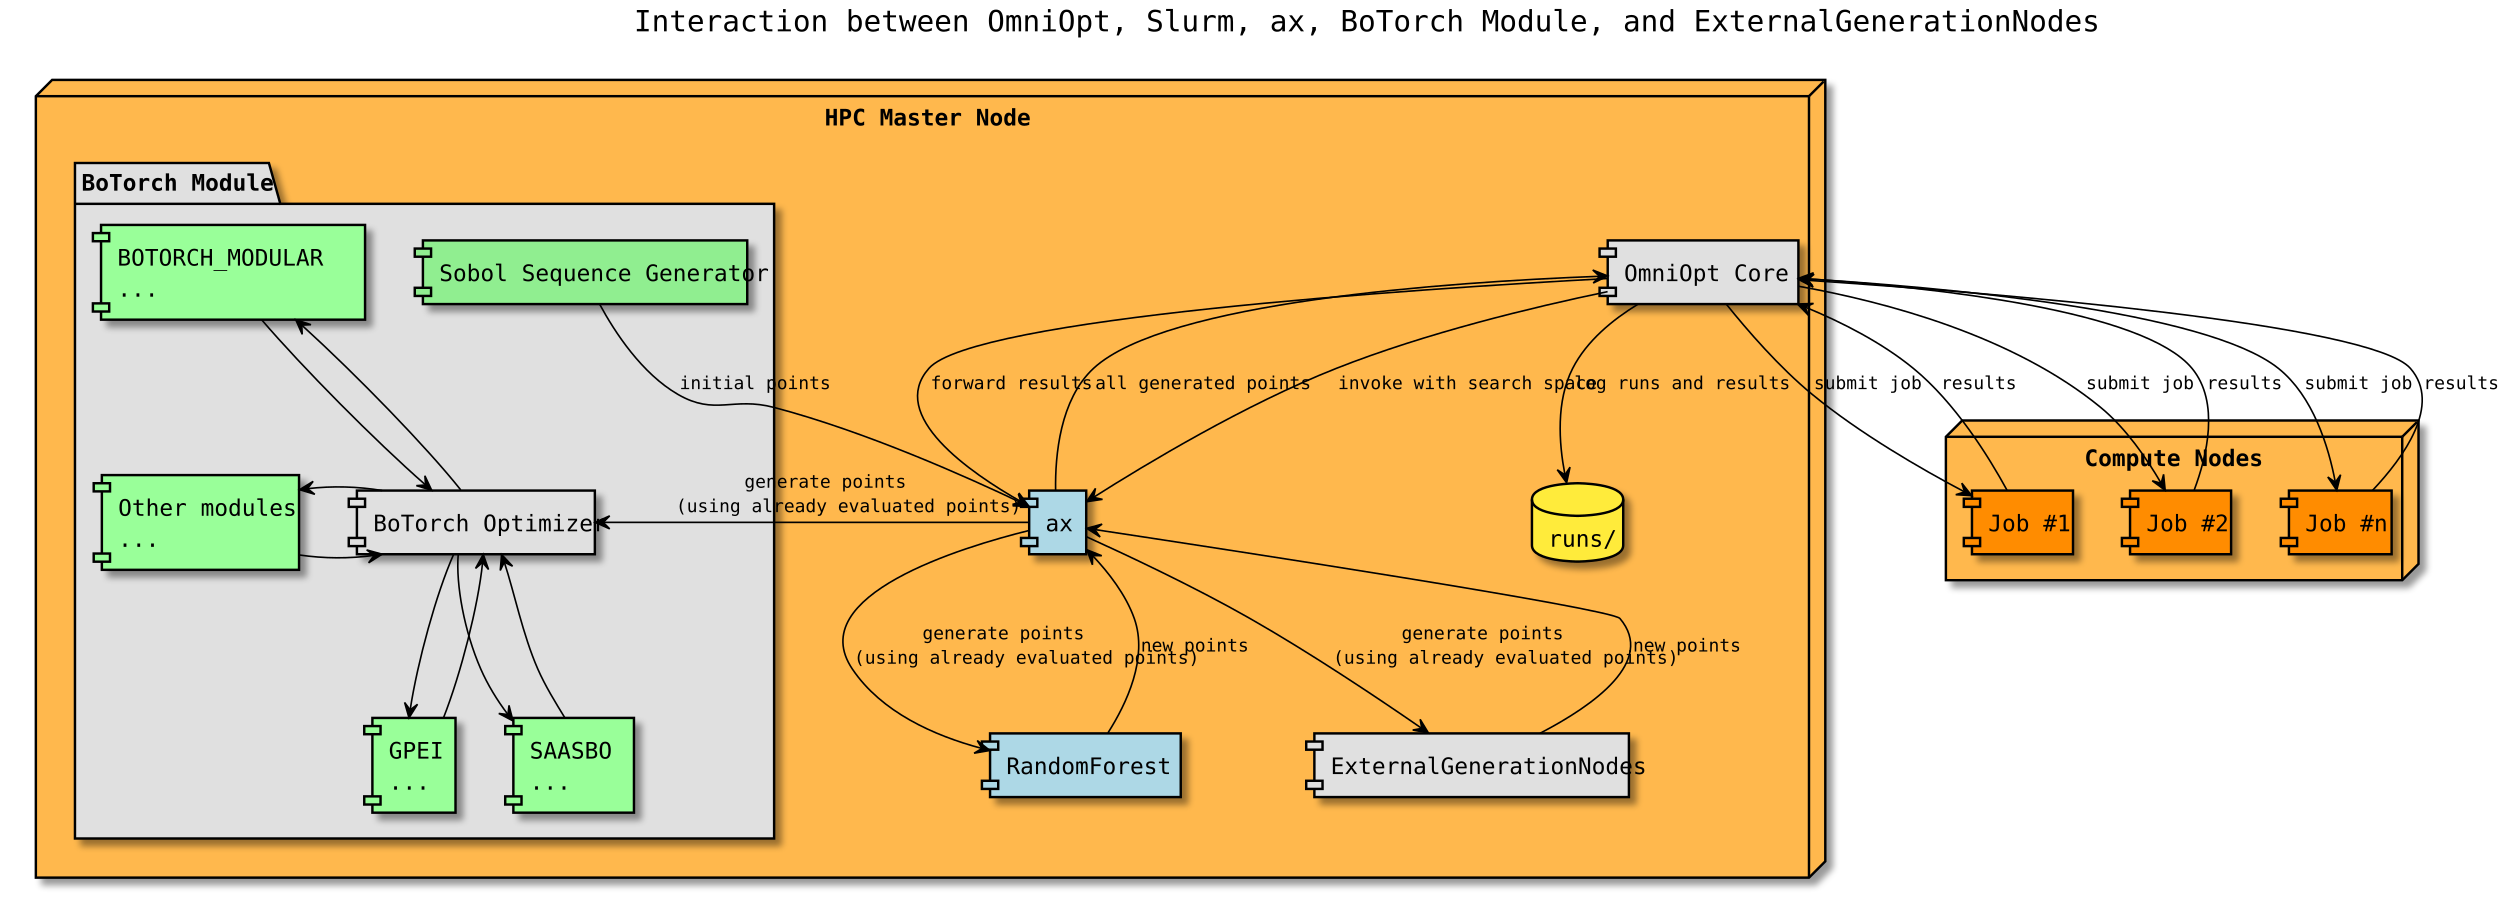
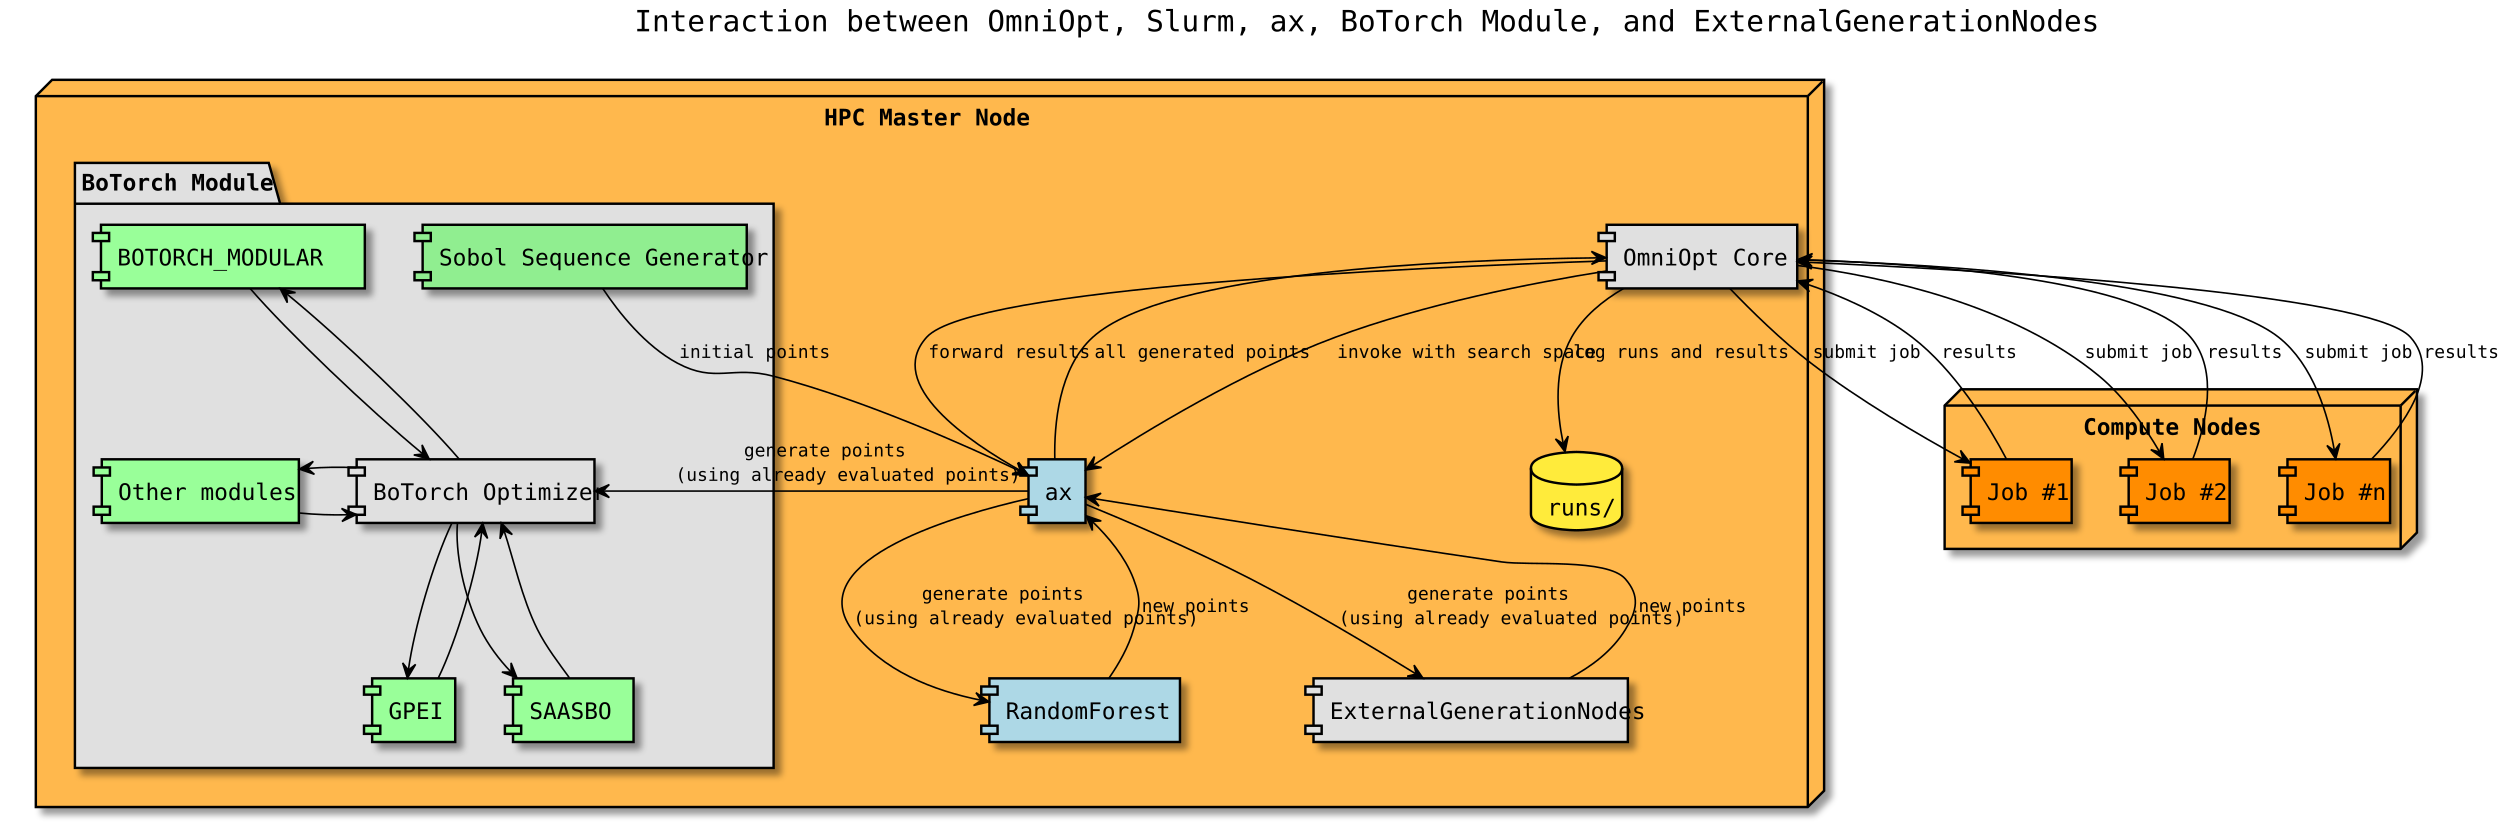
- <svg xmlns="http://www.w3.org/2000/svg" contentScriptType="application/ecmascript" contentStyleType="text/css" height="550px" preserveAspectRatio="none" style="width:1534px;height:550px;" version="1.1" viewBox="0 0 1534 550" width="1534px" zoomAndPan="magnify">
+ <svg xmlns="http://www.w3.org/2000/svg" contentScriptType="application/ecmascript" contentStyleType="text/css" height="507px" preserveAspectRatio="none" style="width:1535px;height:507px;" version="1.1" viewBox="0 0 1535 507" width="1535px" zoomAndPan="magnify">
  <defs>
-     <filter height="300%" id="f10lkerptmbu5" width="300%" x="-1" y="-1">
+     <filter height="300%" id="ftxwsh15ppw55" width="300%" x="-1" y="-1">
      <feGaussianBlur result="blurOut" stdDeviation="2.0" />
      <feColorMatrix in="blurOut" result="blurOut2" type="matrix" values="0 0 0 0 0 0 0 0 0 0 0 0 0 0 0 0 0 0 .4 0" />
      <feOffset dx="4.0" dy="4.0" in="blurOut2" result="blurOut3" />
      <feBlend in="SourceGraphic" in2="blurOut3" mode="normal" />
    </filter>
  </defs>
  <g>
-     <text fill="#000000" font-family="Monospace" font-size="18" lengthAdjust="spacingAndGlyphs" textLength="763" x="389" y="19.242">Interaction between OmniOpt, Slurm, ax, BoTorch Module, and ExternalGenerationNodes</text>
-     <polygon fill="#FFB84D" filter="url(#f10lkerptmbu5)" points="22,59.016,32,49.016,1120,49.016,1120,528.516,1110,538.516,22,538.516,22,59.016" style="stroke: #000000; stroke-width: 1.5;" />
+     <text fill="#000000" font-family="Monospace" font-size="18" lengthAdjust="spacingAndGlyphs" textLength="763" x="389.5" y="19.242">Interaction between OmniOpt, Slurm, ax, BoTorch Module, and ExternalGenerationNodes</text>
+     <polygon fill="#FFB84D" filter="url(#ftxwsh15ppw55)" points="22,59.016,32,49.016,1120,49.016,1120,485.516,1110,495.516,22,495.516,22,59.016" style="stroke: #000000; stroke-width: 1.5;" />
    <line style="stroke: #000000; stroke-width: 1.5;" x1="1110" x2="1119" y1="59.016" y2="50.016" />
    <line style="stroke: #000000; stroke-width: 1.5;" x1="22" x2="1110" y1="59.016" y2="59.016" />
-     <line style="stroke: #000000; stroke-width: 1.5;" x1="1110" x2="1110" y1="59.016" y2="538.516" />
+     <line style="stroke: #000000; stroke-width: 1.5;" x1="1110" x2="1110" y1="59.016" y2="495.516" />
    <text fill="#000000" font-family="Monospace" font-size="14" font-weight="bold" lengthAdjust="spacingAndGlyphs" textLength="122" x="506" y="76.982">HPC Master Node</text>
-     <polygon fill="#E0E0E0" filter="url(#f10lkerptmbu5)" points="46,100.016,165,100.016,172,125.084,475,125.084,475,514.516,46,514.516,46,100.016" style="stroke: #000000; stroke-width: 1.5;" />
+     <polygon fill="#E0E0E0" filter="url(#ftxwsh15ppw55)" points="46,100.016,165,100.016,172,125.084,475,125.084,475,471.516,46,471.516,46,100.016" style="stroke: #000000; stroke-width: 1.5;" />
    <line style="stroke: #000000; stroke-width: 1.5;" x1="46" x2="172" y1="125.084" y2="125.084" />
    <text fill="#000000" font-family="Monospace" font-size="14" font-weight="bold" lengthAdjust="spacingAndGlyphs" textLength="113" x="50" y="116.982">BoTorch Module</text>
-     <polygon fill="#FFB84D" filter="url(#f10lkerptmbu5)" points="1194,268.016,1204,258.016,1484,258.016,1484,346.016,1474,356.016,1194,356.016,1194,268.016" style="stroke: #000000; stroke-width: 1.5;" />
-     <line style="stroke: #000000; stroke-width: 1.5;" x1="1474" x2="1483" y1="268.016" y2="259.016" />
-     <line style="stroke: #000000; stroke-width: 1.5;" x1="1194" x2="1474" y1="268.016" y2="268.016" />
-     <line style="stroke: #000000; stroke-width: 1.5;" x1="1474" x2="1474" y1="268.016" y2="356.016" />
-     <text fill="#000000" font-family="Monospace" font-size="14" font-weight="bold" lengthAdjust="spacingAndGlyphs" textLength="112" x="1279" y="285.982">Compute Nodes</text>
-     <rect fill="#E0E0E0" filter="url(#f10lkerptmbu5)" height="39.068" style="stroke: #000000; stroke-width: 1.5;" width="117" x="986.5" y="147.516" />
-     <rect fill="#E0E0E0" height="5" style="stroke: #000000; stroke-width: 1.5;" width="10" x="981.5" y="152.516" />
-     <rect fill="#E0E0E0" height="5" style="stroke: #000000; stroke-width: 1.5;" width="10" x="981.5" y="176.584" />
-     <text fill="#000000" font-family="Monospace" font-size="14" lengthAdjust="spacingAndGlyphs" textLength="97" x="996.5" y="172.482">OmniOpt Core</text>
-     <rect fill="#ADD8E6" filter="url(#f10lkerptmbu5)" height="39.068" style="stroke: #000000; stroke-width: 1.5;" width="35" x="631.5" y="301.016" />
-     <rect fill="#ADD8E6" height="5" style="stroke: #000000; stroke-width: 1.5;" width="10" x="626.5" y="306.016" />
-     <rect fill="#ADD8E6" height="5" style="stroke: #000000; stroke-width: 1.5;" width="10" x="626.5" y="330.084" />
-     <text fill="#000000" font-family="Monospace" font-size="14" lengthAdjust="spacingAndGlyphs" textLength="15" x="641.5" y="325.982">ax</text>
-     <rect fill="#E0E0E0" filter="url(#f10lkerptmbu5)" height="39.068" style="stroke: #000000; stroke-width: 1.5;" width="193" x="806.5" y="450.016" />
-     <rect fill="#E0E0E0" height="5" style="stroke: #000000; stroke-width: 1.5;" width="10" x="801.5" y="455.016" />
-     <rect fill="#E0E0E0" height="5" style="stroke: #000000; stroke-width: 1.5;" width="10" x="801.5" y="479.084" />
-     <text fill="#000000" font-family="Monospace" font-size="14" lengthAdjust="spacingAndGlyphs" textLength="173" x="816.5" y="474.982">ExternalGenerationNodes</text>
-     <rect fill="#ADD8E6" filter="url(#f10lkerptmbu5)" height="39.068" style="stroke: #000000; stroke-width: 1.5;" width="117" x="607.5" y="450.016" />
-     <rect fill="#ADD8E6" height="5" style="stroke: #000000; stroke-width: 1.5;" width="10" x="602.5" y="455.016" />
-     <rect fill="#ADD8E6" height="5" style="stroke: #000000; stroke-width: 1.5;" width="10" x="602.5" y="479.084" />
-     <text fill="#000000" font-family="Monospace" font-size="14" lengthAdjust="spacingAndGlyphs" textLength="97" x="617.5" y="474.982">RandomForest</text>
-     <path d="M940,306.516 C940,296.516 968,296.516 968,296.516 C968,296.516 996,296.516 996,306.516 L996,334.584 C996,344.584 968,344.584 968,344.584 C968,344.584 940,344.584 940,334.584 L940,306.516 " fill="#FFEB3B" filter="url(#f10lkerptmbu5)" style="stroke: #000000; stroke-width: 1.5;" />
-     <path d="M940,306.516 C940,316.516 968,316.516 968,316.516 C968,316.516 996,316.516 996,306.516 " fill="none" style="stroke: #000000; stroke-width: 1.5;" />
-     <text fill="#000000" font-family="Monospace" font-size="14" lengthAdjust="spacingAndGlyphs" textLength="36" x="950" y="335.482">runs/</text>
-     <rect fill="#90EE90" filter="url(#f10lkerptmbu5)" height="39.068" style="stroke: #000000; stroke-width: 1.5;" width="199" x="259.5" y="147.516" />
-     <rect fill="#90EE90" height="5" style="stroke: #000000; stroke-width: 1.5;" width="10" x="254.5" y="152.516" />
-     <rect fill="#90EE90" height="5" style="stroke: #000000; stroke-width: 1.5;" width="10" x="254.5" y="176.584" />
-     <text fill="#000000" font-family="Monospace" font-size="14" lengthAdjust="spacingAndGlyphs" textLength="179" x="269.5" y="172.482">Sobol Sequence Generator</text>
-     <rect fill="#E0E0E0" filter="url(#f10lkerptmbu5)" height="39.068" style="stroke: #000000; stroke-width: 1.5;" width="146" x="219" y="301.016" />
-     <rect fill="#E0E0E0" height="5" style="stroke: #000000; stroke-width: 1.5;" width="10" x="214" y="306.016" />
-     <rect fill="#E0E0E0" height="5" style="stroke: #000000; stroke-width: 1.5;" width="10" x="214" y="330.084" />
-     <text fill="#000000" font-family="Monospace" font-size="14" lengthAdjust="spacingAndGlyphs" textLength="126" x="229" y="325.982">BoTorch Optimizer</text>
-     <rect fill="#99FF99" filter="url(#f10lkerptmbu5)" height="58.136" style="stroke: #000000; stroke-width: 1.5;" width="162" x="62" y="138.016" />
+     <polygon fill="#FFB84D" filter="url(#ftxwsh15ppw55)" points="1194,249.016,1204,239.016,1484,239.016,1484,327.016,1474,337.016,1194,337.016,1194,249.016" style="stroke: #000000; stroke-width: 1.5;" />
+     <line style="stroke: #000000; stroke-width: 1.5;" x1="1474" x2="1483" y1="249.016" y2="240.016" />
+     <line style="stroke: #000000; stroke-width: 1.5;" x1="1194" x2="1474" y1="249.016" y2="249.016" />
+     <line style="stroke: #000000; stroke-width: 1.5;" x1="1474" x2="1474" y1="249.016" y2="337.016" />
+     <text fill="#000000" font-family="Monospace" font-size="14" font-weight="bold" lengthAdjust="spacingAndGlyphs" textLength="112" x="1279" y="266.982">Compute Nodes</text>
+     <rect fill="#E0E0E0" filter="url(#ftxwsh15ppw55)" height="39.068" style="stroke: #000000; stroke-width: 1.5;" width="117" x="986.5" y="138.016" />
+     <rect fill="#E0E0E0" height="5" style="stroke: #000000; stroke-width: 1.5;" width="10" x="981.5" y="143.016" />
+     <rect fill="#E0E0E0" height="5" style="stroke: #000000; stroke-width: 1.5;" width="10" x="981.5" y="167.084" />
+     <text fill="#000000" font-family="Monospace" font-size="14" lengthAdjust="spacingAndGlyphs" textLength="97" x="996.5" y="162.982">OmniOpt Core</text>
+     <rect fill="#ADD8E6" filter="url(#ftxwsh15ppw55)" height="39.068" style="stroke: #000000; stroke-width: 1.5;" width="35" x="631.5" y="282.016" />
+     <rect fill="#ADD8E6" height="5" style="stroke: #000000; stroke-width: 1.5;" width="10" x="626.5" y="287.016" />
+     <rect fill="#ADD8E6" height="5" style="stroke: #000000; stroke-width: 1.5;" width="10" x="626.5" y="311.084" />
+     <text fill="#000000" font-family="Monospace" font-size="14" lengthAdjust="spacingAndGlyphs" textLength="15" x="641.5" y="306.982">ax</text>
+     <rect fill="#E0E0E0" filter="url(#ftxwsh15ppw55)" height="39.068" style="stroke: #000000; stroke-width: 1.5;" width="193" x="806.5" y="416.516" />
+     <rect fill="#E0E0E0" height="5" style="stroke: #000000; stroke-width: 1.5;" width="10" x="801.5" y="421.516" />
+     <rect fill="#E0E0E0" height="5" style="stroke: #000000; stroke-width: 1.5;" width="10" x="801.5" y="445.584" />
+     <text fill="#000000" font-family="Monospace" font-size="14" lengthAdjust="spacingAndGlyphs" textLength="173" x="816.5" y="441.482">ExternalGenerationNodes</text>
+     <rect fill="#ADD8E6" filter="url(#ftxwsh15ppw55)" height="39.068" style="stroke: #000000; stroke-width: 1.5;" width="117" x="607.5" y="416.516" />
+     <rect fill="#ADD8E6" height="5" style="stroke: #000000; stroke-width: 1.5;" width="10" x="602.5" y="421.516" />
+     <rect fill="#ADD8E6" height="5" style="stroke: #000000; stroke-width: 1.5;" width="10" x="602.5" y="445.584" />
+     <text fill="#000000" font-family="Monospace" font-size="14" lengthAdjust="spacingAndGlyphs" textLength="97" x="617.5" y="441.482">RandomForest</text>
+     <path d="M940,287.516 C940,277.516 968,277.516 968,277.516 C968,277.516 996,277.516 996,287.516 L996,315.584 C996,325.584 968,325.584 968,325.584 C968,325.584 940,325.584 940,315.584 L940,287.516 " fill="#FFEB3B" filter="url(#ftxwsh15ppw55)" style="stroke: #000000; stroke-width: 1.5;" />
+     <path d="M940,287.516 C940,297.516 968,297.516 968,297.516 C968,297.516 996,297.516 996,287.516 " fill="none" style="stroke: #000000; stroke-width: 1.5;" />
+     <text fill="#000000" font-family="Monospace" font-size="14" lengthAdjust="spacingAndGlyphs" textLength="36" x="950" y="316.482">runs/</text>
+     <rect fill="#90EE90" filter="url(#ftxwsh15ppw55)" height="39.068" style="stroke: #000000; stroke-width: 1.5;" width="199" x="259.5" y="138.016" />
+     <rect fill="#90EE90" height="5" style="stroke: #000000; stroke-width: 1.5;" width="10" x="254.5" y="143.016" />
+     <rect fill="#90EE90" height="5" style="stroke: #000000; stroke-width: 1.5;" width="10" x="254.5" y="167.084" />
+     <text fill="#000000" font-family="Monospace" font-size="14" lengthAdjust="spacingAndGlyphs" textLength="179" x="269.5" y="162.982">Sobol Sequence Generator</text>
+     <rect fill="#E0E0E0" filter="url(#ftxwsh15ppw55)" height="39.068" style="stroke: #000000; stroke-width: 1.5;" width="146" x="219" y="282.016" />
+     <rect fill="#E0E0E0" height="5" style="stroke: #000000; stroke-width: 1.5;" width="10" x="214" y="287.016" />
+     <rect fill="#E0E0E0" height="5" style="stroke: #000000; stroke-width: 1.5;" width="10" x="214" y="311.084" />
+     <text fill="#000000" font-family="Monospace" font-size="14" lengthAdjust="spacingAndGlyphs" textLength="126" x="229" y="306.982">BoTorch Optimizer</text>
+     <rect fill="#99FF99" filter="url(#ftxwsh15ppw55)" height="39.068" style="stroke: #000000; stroke-width: 1.5;" width="162" x="62" y="138.016" />
    <rect fill="#99FF99" height="5" style="stroke: #000000; stroke-width: 1.5;" width="10" x="57" y="143.016" />
-     <rect fill="#99FF99" height="5" style="stroke: #000000; stroke-width: 1.5;" width="10" x="57" y="186.152" />
+     <rect fill="#99FF99" height="5" style="stroke: #000000; stroke-width: 1.5;" width="10" x="57" y="167.084" />
    <text fill="#000000" font-family="Monospace" font-size="14" lengthAdjust="spacingAndGlyphs" textLength="142" x="72" y="162.982">BOTORCH_MODULAR</text>
-     <text fill="#000000" font-family="Monospace" font-size="14" lengthAdjust="spacingAndGlyphs" textLength="12" x="72" y="182.05">...</text>
-     <rect fill="#99FF99" filter="url(#f10lkerptmbu5)" height="58.136" style="stroke: #000000; stroke-width: 1.5;" width="51" x="228.5" y="440.516" />
-     <rect fill="#99FF99" height="5" style="stroke: #000000; stroke-width: 1.5;" width="10" x="223.5" y="445.516" />
-     <rect fill="#99FF99" height="5" style="stroke: #000000; stroke-width: 1.5;" width="10" x="223.5" y="488.652" />
-     <text fill="#000000" font-family="Monospace" font-size="14" lengthAdjust="spacingAndGlyphs" textLength="31" x="238.5" y="465.482">GPEI</text>
-     <text fill="#000000" font-family="Monospace" font-size="14" lengthAdjust="spacingAndGlyphs" textLength="12" x="238.5" y="484.55">...</text>
-     <rect fill="#99FF99" filter="url(#f10lkerptmbu5)" height="58.136" style="stroke: #000000; stroke-width: 1.5;" width="74" x="315" y="440.516" />
-     <rect fill="#99FF99" height="5" style="stroke: #000000; stroke-width: 1.5;" width="10" x="310" y="445.516" />
-     <rect fill="#99FF99" height="5" style="stroke: #000000; stroke-width: 1.5;" width="10" x="310" y="488.652" />
-     <text fill="#000000" font-family="Monospace" font-size="14" lengthAdjust="spacingAndGlyphs" textLength="54" x="325" y="465.482">SAASBO</text>
-     <text fill="#000000" font-family="Monospace" font-size="14" lengthAdjust="spacingAndGlyphs" textLength="12" x="325" y="484.55">...</text>
-     <rect fill="#99FF99" filter="url(#f10lkerptmbu5)" height="58.136" style="stroke: #000000; stroke-width: 1.5;" width="121" x="62.5" y="291.516" />
-     <rect fill="#99FF99" height="5" style="stroke: #000000; stroke-width: 1.5;" width="10" x="57.5" y="296.516" />
-     <rect fill="#99FF99" height="5" style="stroke: #000000; stroke-width: 1.5;" width="10" x="57.5" y="339.652" />
-     <text fill="#000000" font-family="Monospace" font-size="14" lengthAdjust="spacingAndGlyphs" textLength="101" x="72.5" y="316.482">Other modules</text>
-     <text fill="#000000" font-family="Monospace" font-size="14" lengthAdjust="spacingAndGlyphs" textLength="12" x="72.5" y="335.55">...</text>
-     <rect fill="#FF8C00" filter="url(#f10lkerptmbu5)" height="39.068" style="stroke: #000000; stroke-width: 1.5;" width="62" x="1210" y="301.016" />
-     <rect fill="#FF8C00" height="5" style="stroke: #000000; stroke-width: 1.5;" width="10" x="1205" y="306.016" />
-     <rect fill="#FF8C00" height="5" style="stroke: #000000; stroke-width: 1.5;" width="10" x="1205" y="330.084" />
-     <text fill="#000000" font-family="Monospace" font-size="14" lengthAdjust="spacingAndGlyphs" textLength="42" x="1220" y="325.982">Job #1</text>
-     <rect fill="#FF8C00" filter="url(#f10lkerptmbu5)" height="39.068" style="stroke: #000000; stroke-width: 1.5;" width="62" x="1307" y="301.016" />
-     <rect fill="#FF8C00" height="5" style="stroke: #000000; stroke-width: 1.5;" width="10" x="1302" y="306.016" />
-     <rect fill="#FF8C00" height="5" style="stroke: #000000; stroke-width: 1.5;" width="10" x="1302" y="330.084" />
-     <text fill="#000000" font-family="Monospace" font-size="14" lengthAdjust="spacingAndGlyphs" textLength="42" x="1317" y="325.982">Job #2</text>
-     <rect fill="#FF8C00" filter="url(#f10lkerptmbu5)" height="39.068" style="stroke: #000000; stroke-width: 1.5;" width="63" x="1404.5" y="301.016" />
-     <rect fill="#FF8C00" height="5" style="stroke: #000000; stroke-width: 1.5;" width="10" x="1399.5" y="306.016" />
-     <rect fill="#FF8C00" height="5" style="stroke: #000000; stroke-width: 1.5;" width="10" x="1399.5" y="330.084" />
-     <text fill="#000000" font-family="Monospace" font-size="14" lengthAdjust="spacingAndGlyphs" textLength="43" x="1414.5" y="325.982">Job #n</text>
-     <path d="M282.71,300.626 C262.75,275.386 219.08,230.316 185.5,199.806 " fill="none" id="botorch-&gt;modular" style="stroke: #000000; stroke-width: 1.0;" />
-     <polygon fill="#000000" points="181.45,196.156,185.445,205.158,185.159,199.508,190.809,199.223,181.45,196.156" style="stroke: #000000; stroke-width: 1.0;" />
-     <path d="M160.5,196.156 C185.56,225.396 230.25,270.546 260.87,297.346 " fill="none" id="modular-&gt;botorch" style="stroke: #000000; stroke-width: 1.0;" />
-     <polygon fill="#000000" points="264.9,300.846,260.706,291.935,261.117,297.577,255.475,297.988,264.9,300.846" style="stroke: #000000; stroke-width: 1.0;" />
-     <path d="M278.36,340.136 C267.73,364.086 256.19,406.116 251.68,435.536 " fill="none" id="botorch-&gt;gpei" style="stroke: #000000; stroke-width: 1.0;" />
-     <polygon fill="#000000" points="250.97,440.506,256.192,432.156,251.671,435.555,248.272,431.034,250.97,440.506" style="stroke: #000000; stroke-width: 1.0;" />
-     <path d="M272.11,440.506 C282.92,412.996 293.46,371.456 296.09,345.436 " fill="none" id="gpei-&gt;botorch" style="stroke: #000000; stroke-width: 1.0;" />
-     <polygon fill="#000000" points="296.53,340.136,291.796,348.773,296.115,345.119,299.769,349.437,296.53,340.136" style="stroke: #000000; stroke-width: 1.0;" />
-     <path d="M281.16,340.226 C279.64,358.706 284.91,387.446 295,410.516 C299.17,420.046 304.99,429.656 311.52,438.226 " fill="none" id="botorch-&gt;saasbo" style="stroke: #000000; stroke-width: 1.0;" />
-     <polygon fill="#000000" points="314.78,442.346,312.324,432.808,311.674,438.428,306.055,437.778,314.78,442.346" style="stroke: #000000; stroke-width: 1.0;" />
-     <path d="M346.5,440.296 C340.94,431.216 334.51,420.826 330,410.516 C320.77,389.426 315.58,363.596 309.52,345.206 " fill="none" id="saasbo-&gt;botorch" style="stroke: #000000; stroke-width: 1.0;" />
-     <polygon fill="#000000" points="307.78,340.226,306.955,350.04,309.421,344.949,314.512,347.415,307.78,340.226" style="stroke: #000000; stroke-width: 1.0;" />
-     <path d="M183.73,340.546 C198.93,342.746 214.13,342.836 229.33,340.816 " fill="none" id="othermodules-&gt;botorch" style="stroke: #000000; stroke-width: 1.0;" />
-     <polygon fill="#000000" points="234.48,340.046,224.986,337.428,229.536,340.789,226.174,345.339,234.48,340.046" style="stroke: #000000; stroke-width: 1.0;" />
-     <path d="M234.48,300.986 C219.29,298.486 204.09,298.096 188.89,299.826 " fill="none" id="botorch-&gt;othermodules" style="stroke: #000000; stroke-width: 1.0;" />
-     <polygon fill="#000000" points="183.73,300.486,193.169,303.299,188.689,299.845,192.143,295.365,183.73,300.486" style="stroke: #000000; stroke-width: 1.0;" />
-     <path d="M986.41,178.946 C940.25,188.546 874.77,204.376 820,226.016 C763.91,248.176 703.04,284.806 671.23,305.006 " fill="none" id="OmniOptCore-&gt;ax_module" style="stroke: #000000; stroke-width: 1.0;" />
-     <polygon fill="#000000" points="666.75,307.866,676.49,306.402,670.966,305.179,672.19,299.656,666.75,307.866" style="stroke: #000000; stroke-width: 1.0;" />
-     <text fill="#000000" font-family="Monospace" font-size="11" lengthAdjust="spacingAndGlyphs" textLength="130" x="821" y="238.775">invoke with search space</text>
-     <path d="M647.72,300.716 C647.39,279.366 650.44,245.046 671,226.016 C715.06,185.236 886.77,173.126 981.45,169.526 " fill="none" id="ax_module-&gt;OmniOptCore" style="stroke: #000000; stroke-width: 1.0;" />
-     <polygon fill="#000000" points="986.46,169.346,977.318,165.683,981.463,169.531,977.615,173.677,986.46,169.346" style="stroke: #000000; stroke-width: 1.0;" />
-     <text fill="#000000" font-family="Monospace" font-size="11" lengthAdjust="spacingAndGlyphs" textLength="105" x="672" y="238.775">all generated points</text>
-     <path d="M986.18,170.906 C865.14,177.456 597.19,195.306 570,226.016 C544.36,254.986 595.13,290.036 626.61,307.866 " fill="none" id="OmniOptCore-&gt;ax_module-1" style="stroke: #000000; stroke-width: 1.0;" />
-     <polygon fill="#000000" points="631.1,310.376,625.195,302.494,626.735,307.937,621.292,309.477,631.1,310.376" style="stroke: #000000; stroke-width: 1.0;" />
-     <text fill="#000000" font-family="Monospace" font-size="11" lengthAdjust="spacingAndGlyphs" textLength="81" x="571" y="238.775">forward results</text>
-     <path d="M367.91,186.606 C377.31,204.006 393.82,229.186 416,242.016 C438.9,255.266 449.41,243.276 475,250.016 C531.37,264.856 594.07,292.966 626.63,308.506 " fill="none" id="sobol-&gt;ax_module" style="stroke: #000000; stroke-width: 1.0;" />
-     <polygon fill="#000000" points="631.21,310.706,624.843,303.192,626.707,308.533,621.366,310.397,631.21,310.706" style="stroke: #000000; stroke-width: 1.0;" />
-     <text fill="#000000" font-family="Monospace" font-size="11" lengthAdjust="spacingAndGlyphs" textLength="65" x="417" y="238.775">initial points</text>
-     <path d="M631.41,320.516 C584.63,320.516 454.96,320.516 370.12,320.516 " fill="none" id="ax_module-&gt;botorch" style="stroke: #000000; stroke-width: 1.0;" />
-     <polygon fill="#000000" points="365.11,320.516,374.11,324.516,370.11,320.516,374.11,316.516,365.11,320.516" style="stroke: #000000; stroke-width: 1.0;" />
-     <text fill="#000000" font-family="Monospace" font-size="11" lengthAdjust="spacingAndGlyphs" textLength="83" x="456.75" y="299.275">generate points</text>
-     <text fill="#000000" font-family="Monospace" font-size="11" lengthAdjust="spacingAndGlyphs" textLength="167" x="414.75" y="314.257">(using already evaluated points)</text>
-     <path d="M666.54,329.316 C689.9,339.896 732.3,359.726 767,379.516 C804.23,400.746 845.15,428.106 872.28,446.856 " fill="none" id="ax_module-&gt;external_nodes" style="stroke: #000000; stroke-width: 1.0;" />
-     <polygon fill="#000000" points="876.52,449.786,871.403,441.37,872.411,446.937,866.845,447.945,876.52,449.786" style="stroke: #000000; stroke-width: 1.0;" />
-     <text fill="#000000" font-family="Monospace" font-size="11" lengthAdjust="spacingAndGlyphs" textLength="83" x="860" y="392.275">generate points</text>
-     <text fill="#000000" font-family="Monospace" font-size="11" lengthAdjust="spacingAndGlyphs" textLength="167" x="818" y="407.257">(using already evaluated points)</text>
-     <path d="M944.97,449.926 C978.34,432.606 1016.05,405.586 994,379.516 C988.72,373.276 748.23,336.496 671.95,324.966 " fill="none" id="external_nodes-&gt;ax_module" style="stroke: #000000; stroke-width: 1.0;" />
-     <polygon fill="#000000" points="666.75,324.186,675.043,329.499,671.693,324.941,676.251,321.591,666.75,324.186" style="stroke: #000000; stroke-width: 1.0;" />
-     <text fill="#000000" font-family="Monospace" font-size="11" lengthAdjust="spacingAndGlyphs" textLength="58" x="1002" y="399.775">new points</text>
-     <path d="M631.43,325.506 C590.13,335.736 492.55,365.316 523,410.516 C540.83,436.986 573.02,451.376 602.35,459.206 " fill="none" id="ax_module-&gt;rf_nodes" style="stroke: #000000; stroke-width: 1.0;" />
-     <polygon fill="#000000" points="607.41,460.496,599.67,454.406,602.563,459.266,597.703,462.16,607.41,460.496" style="stroke: #000000; stroke-width: 1.0;" />
-     <text fill="#000000" font-family="Monospace" font-size="11" lengthAdjust="spacingAndGlyphs" textLength="83" x="566" y="392.275">generate points</text>
-     <text fill="#000000" font-family="Monospace" font-size="11" lengthAdjust="spacingAndGlyphs" textLength="167" x="524" y="407.257">(using already evaluated points)</text>
-     <path d="M679.83,449.706 C691.33,431.656 704.55,403.646 696,379.516 C690.83,364.936 680.27,351.346 670.46,340.986 " fill="none" id="rf_nodes-&gt;ax_module" style="stroke: #000000; stroke-width: 1.0;" />
-     <polygon fill="#000000" points="666.9,337.326,670.305,346.567,670.385,340.911,676.042,340.991,666.9,337.326" style="stroke: #000000; stroke-width: 1.0;" />
-     <text fill="#000000" font-family="Monospace" font-size="11" lengthAdjust="spacingAndGlyphs" textLength="58" x="700" y="399.775">new points</text>
-     <path d="M1059.37,186.766 C1072.11,202.636 1091.78,225.396 1112,242.016 C1141.1,265.936 1178.33,287.486 1205.31,301.756 " fill="none" id="OmniOptCore-&gt;Job1" style="stroke: #000000; stroke-width: 1.0;" />
-     <polygon fill="#000000" points="1209.89,304.166,1203.766,296.452,1205.459,301.85,1200.061,303.543,1209.89,304.166" style="stroke: #000000; stroke-width: 1.0;" />
-     <text fill="#000000" font-family="Monospace" font-size="11" lengthAdjust="spacingAndGlyphs" textLength="56" x="1113" y="238.775">submit job</text>
-     <path d="M1231.49,300.756 C1220.21,280.086 1199.66,247.006 1174,226.016 C1154.57,210.116 1130.09,197.666 1107.69,188.446 " fill="none" id="Job1-&gt;OmniOptCore" style="stroke: #000000; stroke-width: 1.0;" />
-     <polygon fill="#000000" points="1102.94,186.526,1109.784,193.608,1107.575,188.4,1112.783,186.191,1102.94,186.526" style="stroke: #000000; stroke-width: 1.0;" />
-     <text fill="#000000" font-family="Monospace" font-size="11" lengthAdjust="spacingAndGlyphs" textLength="35" x="1191" y="238.775">results</text>
-     <path d="M1103.71,175.666 C1157.06,185.206 1235.38,205.986 1289,250.016 C1304.51,262.756 1317.37,281.556 1326.01,296.396 " fill="none" id="OmniOptCore-&gt;Job2" style="stroke: #000000; stroke-width: 1.0;" />
-     <polygon fill="#000000" points="1328.56,300.866,1327.585,291.065,1326.087,296.52,1320.632,295.022,1328.56,300.866" style="stroke: #000000; stroke-width: 1.0;" />
-     <text fill="#000000" font-family="Monospace" font-size="11" lengthAdjust="spacingAndGlyphs" textLength="56" x="1280" y="238.775">submit job</text>
-     <path d="M1346.36,300.696 C1354.15,279.986 1362.2,246.856 1345,226.016 C1315.64,190.436 1187.69,176.426 1108.67,171.106 " fill="none" id="Job2-&gt;OmniOptCore" style="stroke: #000000; stroke-width: 1.0;" />
-     <polygon fill="#000000" points="1103.54,170.766,1112.258,175.347,1108.529,171.094,1112.783,167.365,1103.54,170.766" style="stroke: #000000; stroke-width: 1.0;" />
-     <text fill="#000000" font-family="Monospace" font-size="11" lengthAdjust="spacingAndGlyphs" textLength="35" x="1354" y="238.775">results</text>
-     <path d="M1103.55,170.806 C1191.85,176.116 1353.53,190.506 1398,226.016 C1419.42,243.126 1428.85,274.246 1432.95,295.856 " fill="none" id="OmniOptCore-&gt;JobN" style="stroke: #000000; stroke-width: 1.0;" />
-     <polygon fill="#000000" points="1433.83,300.866,1436.202,291.307,1432.959,295.942,1428.324,292.7,1433.83,300.866" style="stroke: #000000; stroke-width: 1.0;" />
-     <text fill="#000000" font-family="Monospace" font-size="11" lengthAdjust="spacingAndGlyphs" textLength="56" x="1414" y="238.775">submit job</text>
-     <path d="M1455.8,300.886 C1474.94,280.626 1498.42,248.196 1479,226.016 C1455.01,198.606 1223.7,179.736 1108.93,171.976 " fill="none" id="JobN-&gt;OmniOptCore" style="stroke: #000000; stroke-width: 1.0;" />
-     <polygon fill="#000000" points="1103.89,171.636,1112.594,176.244,1108.878,171.979,1113.143,168.263,1103.89,171.636" style="stroke: #000000; stroke-width: 1.0;" />
-     <text fill="#000000" font-family="Monospace" font-size="11" lengthAdjust="spacingAndGlyphs" textLength="35" x="1487" y="238.775">results</text>
-     <path d="M1004.99,186.686 C989.55,196.136 973.58,209.206 965,226.016 C954.81,245.986 956.48,271.596 960.19,290.966 " fill="none" id="OmniOptCore-&gt;db_runs" style="stroke: #000000; stroke-width: 1.0;" />
-     <polygon fill="#000000" points="961.28,296.256,963.373,286.632,960.266,291.36,955.539,288.253,961.28,296.256" style="stroke: #000000; stroke-width: 1.0;" />
-     <text fill="#000000" font-family="Monospace" font-size="11" lengthAdjust="spacingAndGlyphs" textLength="105" x="966" y="238.775">log runs and results</text>
+     <rect fill="#99FF99" filter="url(#ftxwsh15ppw55)" height="39.068" style="stroke: #000000; stroke-width: 1.5;" width="51" x="228.5" y="416.516" />
+     <rect fill="#99FF99" height="5" style="stroke: #000000; stroke-width: 1.5;" width="10" x="223.5" y="421.516" />
+     <rect fill="#99FF99" height="5" style="stroke: #000000; stroke-width: 1.5;" width="10" x="223.5" y="445.584" />
+     <text fill="#000000" font-family="Monospace" font-size="14" lengthAdjust="spacingAndGlyphs" textLength="31" x="238.5" y="441.482">GPEI</text>
+     <rect fill="#99FF99" filter="url(#ftxwsh15ppw55)" height="39.068" style="stroke: #000000; stroke-width: 1.5;" width="74" x="315" y="416.516" />
+     <rect fill="#99FF99" height="5" style="stroke: #000000; stroke-width: 1.5;" width="10" x="310" y="421.516" />
+     <rect fill="#99FF99" height="5" style="stroke: #000000; stroke-width: 1.5;" width="10" x="310" y="445.584" />
+     <text fill="#000000" font-family="Monospace" font-size="14" lengthAdjust="spacingAndGlyphs" textLength="54" x="325" y="441.482">SAASBO</text>
+     <rect fill="#99FF99" filter="url(#ftxwsh15ppw55)" height="39.068" style="stroke: #000000; stroke-width: 1.5;" width="121" x="62.5" y="282.016" />
+     <rect fill="#99FF99" height="5" style="stroke: #000000; stroke-width: 1.5;" width="10" x="57.5" y="287.016" />
+     <rect fill="#99FF99" height="5" style="stroke: #000000; stroke-width: 1.5;" width="10" x="57.5" y="311.084" />
+     <text fill="#000000" font-family="Monospace" font-size="14" lengthAdjust="spacingAndGlyphs" textLength="101" x="72.5" y="306.982">Other modules</text>
+     <rect fill="#FF8C00" filter="url(#ftxwsh15ppw55)" height="39.068" style="stroke: #000000; stroke-width: 1.5;" width="62" x="1210" y="282.016" />
+     <rect fill="#FF8C00" height="5" style="stroke: #000000; stroke-width: 1.5;" width="10" x="1205" y="287.016" />
+     <rect fill="#FF8C00" height="5" style="stroke: #000000; stroke-width: 1.5;" width="10" x="1205" y="311.084" />
+     <text fill="#000000" font-family="Monospace" font-size="14" lengthAdjust="spacingAndGlyphs" textLength="42" x="1220" y="306.982">Job #1</text>
+     <rect fill="#FF8C00" filter="url(#ftxwsh15ppw55)" height="39.068" style="stroke: #000000; stroke-width: 1.5;" width="62" x="1307" y="282.016" />
+     <rect fill="#FF8C00" height="5" style="stroke: #000000; stroke-width: 1.5;" width="10" x="1302" y="287.016" />
+     <rect fill="#FF8C00" height="5" style="stroke: #000000; stroke-width: 1.5;" width="10" x="1302" y="311.084" />
+     <text fill="#000000" font-family="Monospace" font-size="14" lengthAdjust="spacingAndGlyphs" textLength="42" x="1317" y="306.982">Job #2</text>
+     <rect fill="#FF8C00" filter="url(#ftxwsh15ppw55)" height="39.068" style="stroke: #000000; stroke-width: 1.5;" width="63" x="1404.5" y="282.016" />
+     <rect fill="#FF8C00" height="5" style="stroke: #000000; stroke-width: 1.5;" width="10" x="1399.5" y="287.016" />
+     <rect fill="#FF8C00" height="5" style="stroke: #000000; stroke-width: 1.5;" width="10" x="1399.5" y="311.084" />
+     <text fill="#000000" font-family="Monospace" font-size="14" lengthAdjust="spacingAndGlyphs" textLength="43" x="1414.5" y="306.982">Job #n</text>
+     <path d="M281.98,281.946 C259.71,255.796 209.97,208.196 176,180.376 " fill="none" id="botorch-&gt;modular" style="stroke: #000000; stroke-width: 1.0;" />
+     <polygon fill="#000000" points="171.94,177.076,176.403,185.856,175.821,180.229,181.447,179.647,171.94,177.076" style="stroke: #000000; stroke-width: 1.0;" />
+     <path d="M153.54,177.076 C176.1,203.236 225.85,250.826 259.55,278.656 " fill="none" id="modular-&gt;botorch" style="stroke: #000000; stroke-width: 1.0;" />
+     <polygon fill="#000000" points="263.58,281.946,259.153,273.148,259.712,278.777,254.083,279.337,263.58,281.946" style="stroke: #000000; stroke-width: 1.0;" />
+     <path d="M277.43,321.216 C266.25,344.796 254.33,385.346 250.78,411.136 " fill="none" id="botorch-&gt;gpei" style="stroke: #000000; stroke-width: 1.0;" />
+     <polygon fill="#000000" points="250.15,416.406,255.176,407.936,250.735,411.44,247.231,407,250.15,416.406" style="stroke: #000000; stroke-width: 1.0;" />
+     <path d="M269.06,416.406 C280.5,392.876 292.45,352.326 295.8,326.496 " fill="none" id="gpei-&gt;botorch" style="stroke: #000000; stroke-width: 1.0;" />
+     <polygon fill="#000000" points="296.38,321.216,291.427,329.728,295.837,326.186,299.379,330.597,296.38,321.216" style="stroke: #000000; stroke-width: 1.0;" />
+     <path d="M280.88,321.036 C279.37,338.626 284.52,365.446 295,386.516 C299.6,395.756 306.25,404.786 313.68,412.496 " fill="none" id="botorch-&gt;saasbo" style="stroke: #000000; stroke-width: 1.0;" />
+     <polygon fill="#000000" points="317.38,416.176,313.807,406.998,313.83,412.655,308.173,412.678,317.38,416.176" style="stroke: #000000; stroke-width: 1.0;" />
+     <path d="M349.6,416.176 C343.49,407.726 335.35,397.266 330,386.516 C320.42,367.256 315.29,343.196 309.47,325.766 " fill="none" id="saasbo-&gt;botorch" style="stroke: #000000; stroke-width: 1.0;" />
+     <polygon fill="#000000" points="307.8,321.036,307.002,330.852,309.454,325.755,314.551,328.206,307.8,321.036" style="stroke: #000000; stroke-width: 1.0;" />
+     <path d="M183.73,314.986 C193.7,315.956 203.66,316.316 213.63,316.066 " fill="none" id="othermodules-&gt;botorch" style="stroke: #000000; stroke-width: 1.0;" />
+     <polygon fill="#000000" points="218.84,315.876,209.708,312.187,213.843,316.047,209.982,320.182,218.84,315.876" style="stroke: #000000; stroke-width: 1.0;" />
+     <path d="M218.84,287.156 C208.87,286.696 198.91,286.836 188.94,287.596 " fill="none" id="botorch-&gt;othermodules" style="stroke: #000000; stroke-width: 1.0;" />
+     <polygon fill="#000000" points="183.73,288.046,193.049,291.231,188.71,287.602,192.34,283.263,183.73,288.046" style="stroke: #000000; stroke-width: 1.0;" />
+     <path d="M986.36,166.416 C940.17,173.756 874.68,186.666 820,207.016 C763.48,228.056 702.77,265.116 671.11,285.696 " fill="none" id="OmniOptCore-&gt;ax_module" style="stroke: #000000; stroke-width: 1.0;" />
+     <polygon fill="#000000" points="666.65,288.606,676.374,287.042,670.839,285.875,672.005,280.34,666.65,288.606" style="stroke: #000000; stroke-width: 1.0;" />
+     <text fill="#000000" font-family="Monospace" font-size="11" lengthAdjust="spacingAndGlyphs" textLength="130" x="821" y="219.775">invoke with search space</text>
+     <path d="M647.65,282.006 C647.19,260.596 650.08,225.896 671,207.016 C715.34,166.986 886.51,159.376 981.16,158.316 " fill="none" id="ax_module-&gt;OmniOptCore" style="stroke: #000000; stroke-width: 1.0;" />
+     <polygon fill="#000000" points="986.16,158.266,977.126,154.343,981.16,158.309,977.195,162.343,986.16,158.266" style="stroke: #000000; stroke-width: 1.0;" />
+     <text fill="#000000" font-family="Monospace" font-size="11" lengthAdjust="spacingAndGlyphs" textLength="105" x="672" y="219.775">all generated points</text>
+     <path d="M986.1,160.186 C864.87,164.236 596.49,176.576 569,207.016 C542.79,236.026 594.93,271.336 626.8,289.116 " fill="none" id="OmniOptCore-&gt;ax_module-1" style="stroke: #000000; stroke-width: 1.0;" />
+     <polygon fill="#000000" points="631.34,291.616,625.365,283.786,626.954,289.216,621.525,290.804,631.34,291.616" style="stroke: #000000; stroke-width: 1.0;" />
+     <text fill="#000000" font-family="Monospace" font-size="11" lengthAdjust="spacingAndGlyphs" textLength="81" x="570" y="219.775">forward results</text>
+     <path d="M370.06,177.096 C380.06,192.116 396.23,212.446 416,223.016 C439.34,235.496 449.41,224.276 475,231.016 C531.37,245.856 594.07,273.966 626.63,289.506 " fill="none" id="sobol-&gt;ax_module" style="stroke: #000000; stroke-width: 1.0;" />
+     <polygon fill="#000000" points="631.21,291.706,624.843,284.192,626.707,289.533,621.366,291.397,631.21,291.706" style="stroke: #000000; stroke-width: 1.0;" />
+     <text fill="#000000" font-family="Monospace" font-size="11" lengthAdjust="spacingAndGlyphs" textLength="65" x="417" y="219.775">initial points</text>
+     <path d="M631.41,301.516 C584.63,301.516 454.96,301.516 370.12,301.516 " fill="none" id="ax_module-&gt;botorch" style="stroke: #000000; stroke-width: 1.0;" />
+     <polygon fill="#000000" points="365.11,301.516,374.11,305.516,370.11,301.516,374.11,297.516,365.11,301.516" style="stroke: #000000; stroke-width: 1.0;" />
+     <text fill="#000000" font-family="Monospace" font-size="11" lengthAdjust="spacingAndGlyphs" textLength="83" x="456.75" y="280.275">generate points</text>
+     <text fill="#000000" font-family="Monospace" font-size="11" lengthAdjust="spacingAndGlyphs" textLength="167" x="414.75" y="295.257">(using already evaluated points)</text>
+     <path d="M666.63,309.636 C690.13,319.286 732.81,337.396 768,355.516 C803.32,373.706 842.28,397.016 869.23,413.686 " fill="none" id="ax_module-&gt;external_nodes" style="stroke: #000000; stroke-width: 1.0;" />
+     <polygon fill="#000000" points="873.78,416.506,868.236,408.366,869.53,413.873,864.023,415.166,873.78,416.506" style="stroke: #000000; stroke-width: 1.0;" />
+     <text fill="#000000" font-family="Monospace" font-size="11" lengthAdjust="spacingAndGlyphs" textLength="83" x="864" y="368.275">generate points</text>
+     <text fill="#000000" font-family="Monospace" font-size="11" lengthAdjust="spacingAndGlyphs" textLength="167" x="822" y="383.257">(using already evaluated points)</text>
+     <path d="M963.52,416.466 C977.17,409.326 989.97,399.626 998,386.516 C1005.19,374.766 1007.05,365.906 998,355.516 C986.8,342.666 938.87,347.496 922,345.016 C829.01,331.356 718.43,313.706 671.67,306.176 " fill="none" id="external_nodes-&gt;ax_module" style="stroke: #000000; stroke-width: 1.0;" />
+     <polygon fill="#000000" points="666.55,305.356,674.793,310.746,671.485,306.157,676.075,302.849,666.55,305.356" style="stroke: #000000; stroke-width: 1.0;" />
+     <text fill="#000000" font-family="Monospace" font-size="11" lengthAdjust="spacingAndGlyphs" textLength="58" x="1006" y="375.775">new points</text>
+     <path d="M631.34,306.176 C589.84,315.606 491.83,343.036 523,386.516 C541.12,411.796 573.16,424.056 602.32,429.946 " fill="none" id="ax_module-&gt;rf_nodes" style="stroke: #000000; stroke-width: 1.0;" />
+     <polygon fill="#000000" points="607.35,430.906,599.249,425.304,602.437,429.978,597.764,433.165,607.35,430.906" style="stroke: #000000; stroke-width: 1.0;" />
+     <text fill="#000000" font-family="Monospace" font-size="11" lengthAdjust="spacingAndGlyphs" textLength="83" x="566" y="368.275">generate points</text>
+     <text fill="#000000" font-family="Monospace" font-size="11" lengthAdjust="spacingAndGlyphs" textLength="167" x="524" y="383.257">(using already evaluated points)</text>
+     <path d="M680.92,416.366 C686.85,407.796 692.97,397.186 696,386.516 C699.77,373.266 700.89,368.396 696,355.516 C690.84,341.916 680.41,329.566 670.69,320.216 " fill="none" id="rf_nodes-&gt;ax_module" style="stroke: #000000; stroke-width: 1.0;" />
+     <polygon fill="#000000" points="666.86,316.656,670.709,325.721,670.515,320.068,676.168,319.874,666.86,316.656" style="stroke: #000000; stroke-width: 1.0;" />
+     <text fill="#000000" font-family="Monospace" font-size="11" lengthAdjust="spacingAndGlyphs" textLength="58" x="701" y="375.775">new points</text>
+     <path d="M1062.2,177.206 C1075.18,190.756 1093.8,209.076 1112,223.016 C1141.7,245.766 1178.55,267.316 1205.24,281.896 " fill="none" id="OmniOptCore-&gt;Job1" style="stroke: #000000; stroke-width: 1.0;" />
+     <polygon fill="#000000" points="1209.77,284.346,1203.765,276.54,1205.374,281.963,1199.952,283.572,1209.77,284.346" style="stroke: #000000; stroke-width: 1.0;" />
+     <text fill="#000000" font-family="Monospace" font-size="11" lengthAdjust="spacingAndGlyphs" textLength="56" x="1113" y="219.775">submit job</text>
+     <path d="M1231.93,281.826 C1220.91,260.916 1200.46,227.316 1174,207.016 C1154.85,192.326 1130.76,181.686 1108.6,174.176 " fill="none" id="Job1-&gt;OmniOptCore" style="stroke: #000000; stroke-width: 1.0;" />
+     <polygon fill="#000000" points="1103.61,172.526,1110.895,179.154,1108.356,174.098,1113.411,171.559,1103.61,172.526" style="stroke: #000000; stroke-width: 1.0;" />
+     <text fill="#000000" font-family="Monospace" font-size="11" lengthAdjust="spacingAndGlyphs" textLength="35" x="1192" y="219.775">results</text>
+     <path d="M1103.55,162.986 C1157.14,169.826 1235.96,187.156 1289,231.016 C1304.47,243.806 1317.32,262.606 1325.98,277.436 " fill="none" id="OmniOptCore-&gt;Job2" style="stroke: #000000; stroke-width: 1.0;" />
+     <polygon fill="#000000" points="1328.53,281.896,1327.531,272.098,1326.046,277.556,1320.588,276.072,1328.53,281.896" style="stroke: #000000; stroke-width: 1.0;" />
+     <text fill="#000000" font-family="Monospace" font-size="11" lengthAdjust="spacingAndGlyphs" textLength="56" x="1280" y="219.775">submit job</text>
+     <path d="M1346.34,281.976 C1354.27,261.196 1362.62,227.716 1345,207.016 C1315.3,172.126 1187.81,162.256 1108.89,159.516 " fill="none" id="Job2-&gt;OmniOptCore" style="stroke: #000000; stroke-width: 1.0;" />
+     <polygon fill="#000000" points="1103.76,159.346,1112.618,163.652,1108.757,159.517,1112.892,155.657,1103.76,159.346" style="stroke: #000000; stroke-width: 1.0;" />
+     <text fill="#000000" font-family="Monospace" font-size="11" lengthAdjust="spacingAndGlyphs" textLength="35" x="1355" y="219.775">results</text>
+     <path d="M1103.68,159.546 C1192.19,162.226 1354.28,171.936 1399,207.016 C1420.49,223.876 1429.53,255.046 1433.32,276.746 " fill="none" id="OmniOptCore-&gt;JobN" style="stroke: #000000; stroke-width: 1.0;" />
+     <polygon fill="#000000" points="1434.13,281.766,1436.641,272.242,1433.331,276.83,1428.743,273.521,1434.13,281.766" style="stroke: #000000; stroke-width: 1.0;" />
+     <text fill="#000000" font-family="Monospace" font-size="11" lengthAdjust="spacingAndGlyphs" textLength="56" x="1415" y="219.775">submit job</text>
+     <path d="M1456.21,281.836 C1475.75,261.546 1499.74,229.076 1480,207.016 C1455.69,179.846 1223.4,166.156 1108.59,161.006 " fill="none" id="JobN-&gt;OmniOptCore" style="stroke: #000000; stroke-width: 1.0;" />
+     <polygon fill="#000000" points="1103.55,160.786,1112.37,165.167,1108.545,161,1112.713,157.175,1103.55,160.786" style="stroke: #000000; stroke-width: 1.0;" />
+     <text fill="#000000" font-family="Monospace" font-size="11" lengthAdjust="spacingAndGlyphs" textLength="35" x="1488" y="219.775">results</text>
+     <path d="M996.76,177.186 C984.19,184.506 972.17,194.276 965,207.016 C953.93,226.676 955.76,252.536 959.75,272.076 " fill="none" id="OmniOptCore-&gt;db_runs" style="stroke: #000000; stroke-width: 1.0;" />
+     <polygon fill="#000000" points="960.92,277.406,962.866,267.751,959.832,272.526,955.058,269.491,960.92,277.406" style="stroke: #000000; stroke-width: 1.0;" />
+     <text fill="#000000" font-family="Monospace" font-size="11" lengthAdjust="spacingAndGlyphs" textLength="105" x="966" y="219.775">log runs and results</text>
  </g>
</svg>
